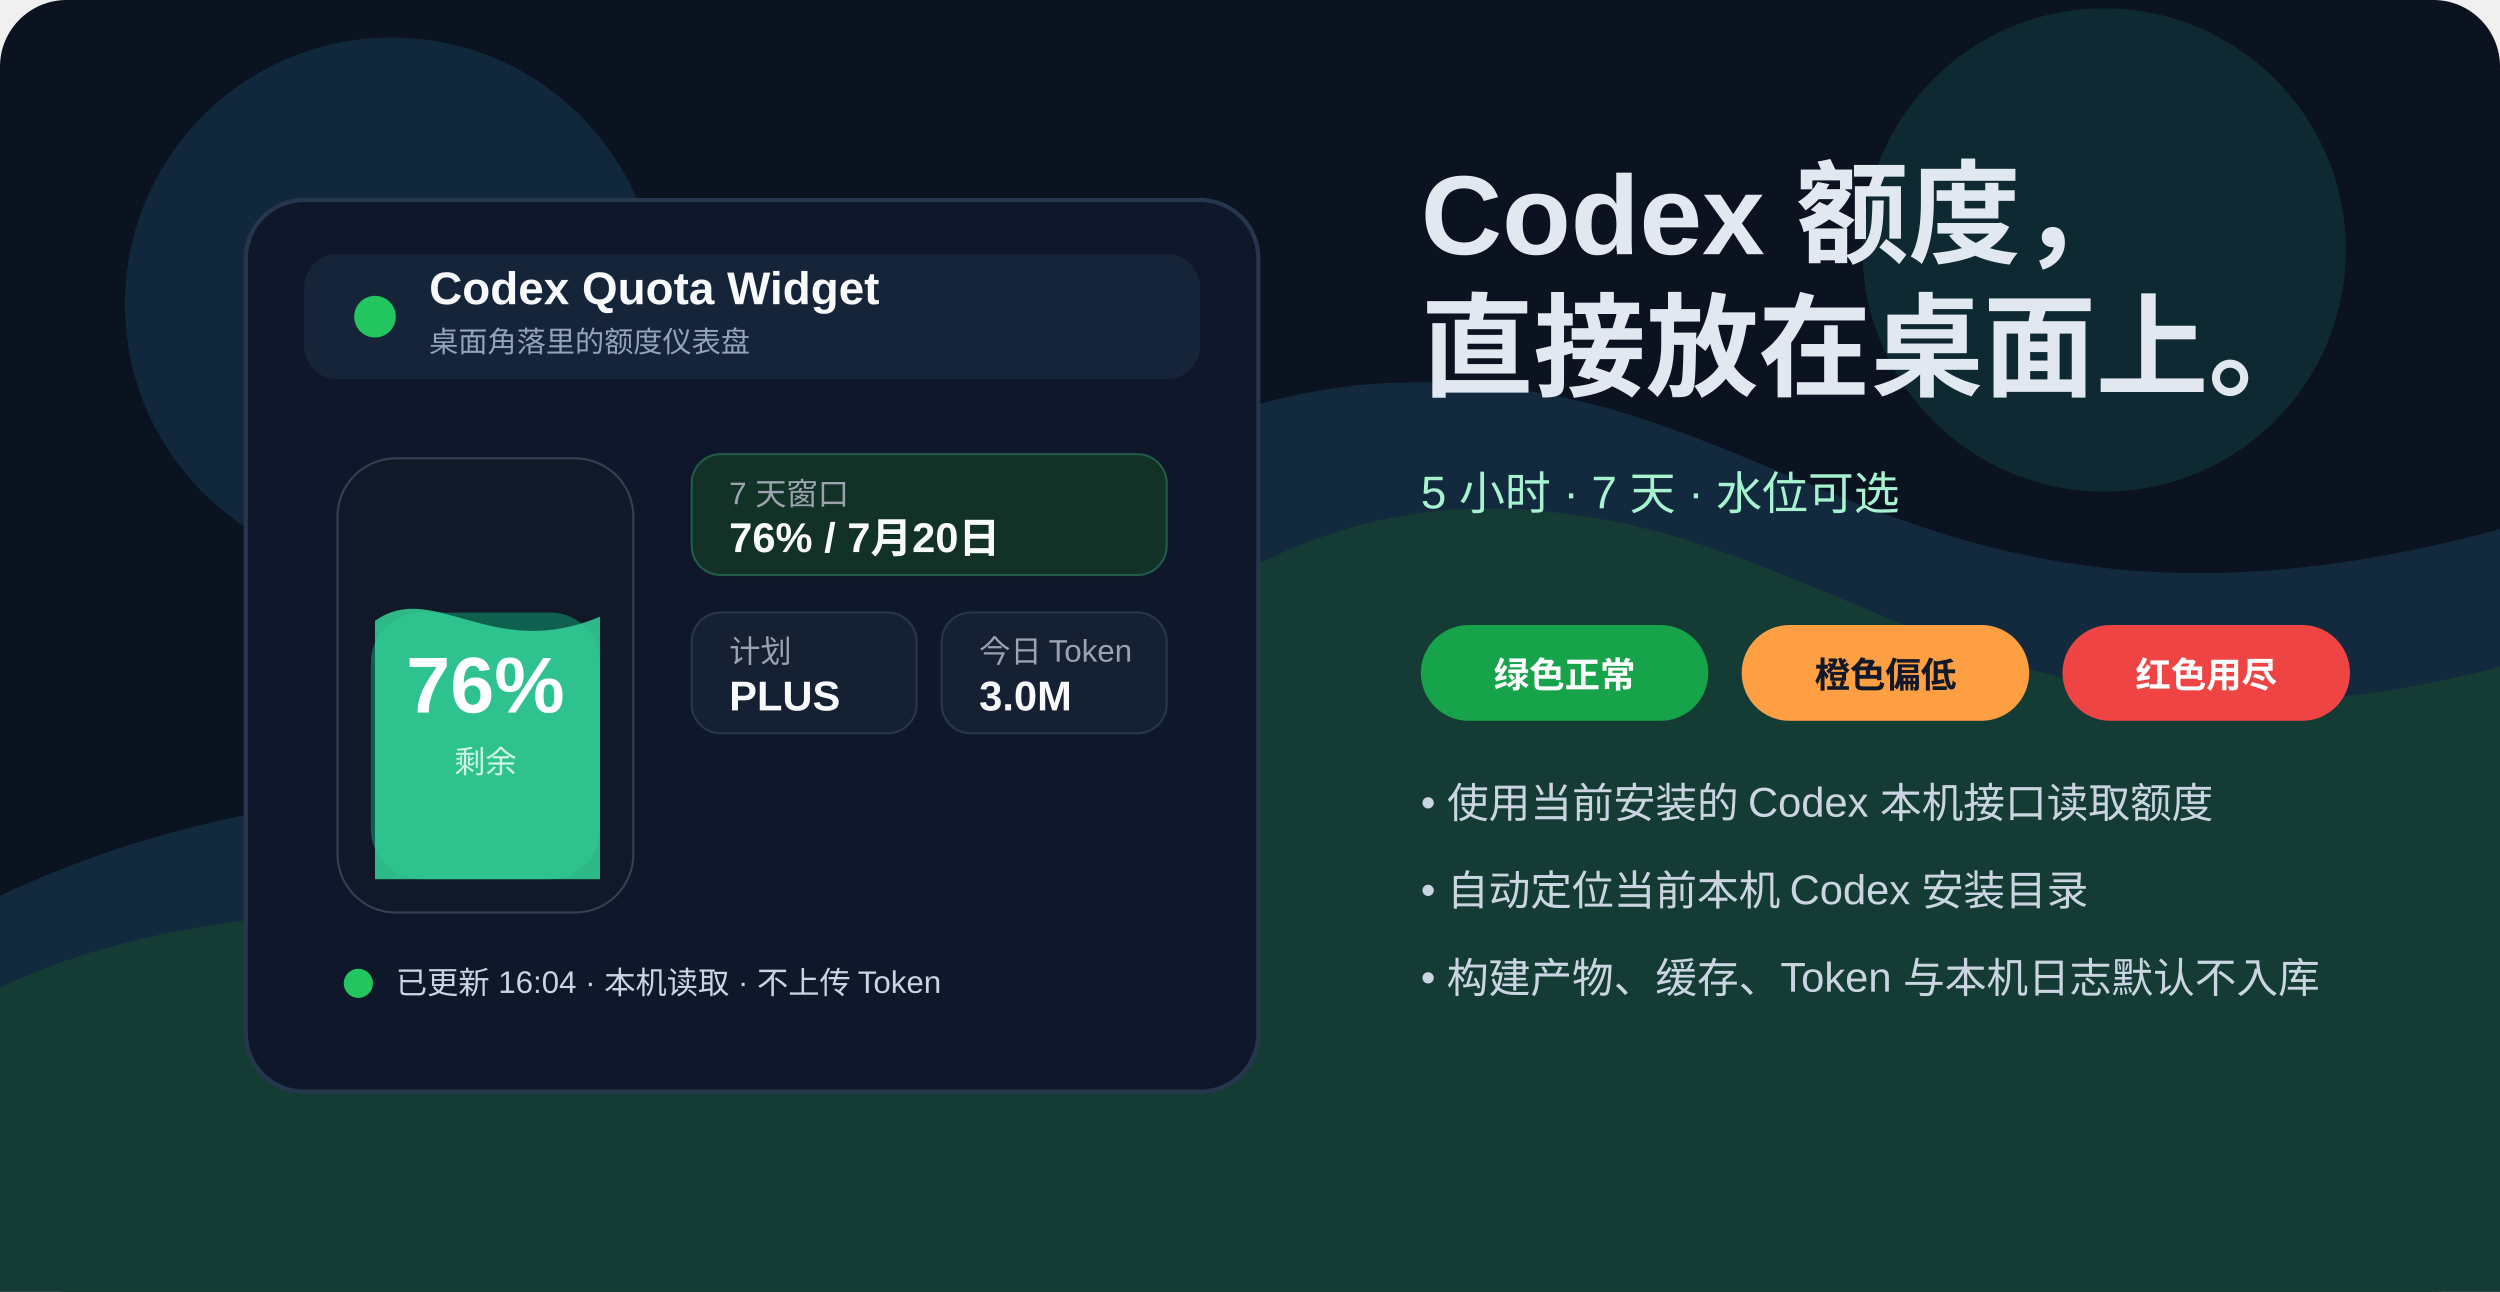
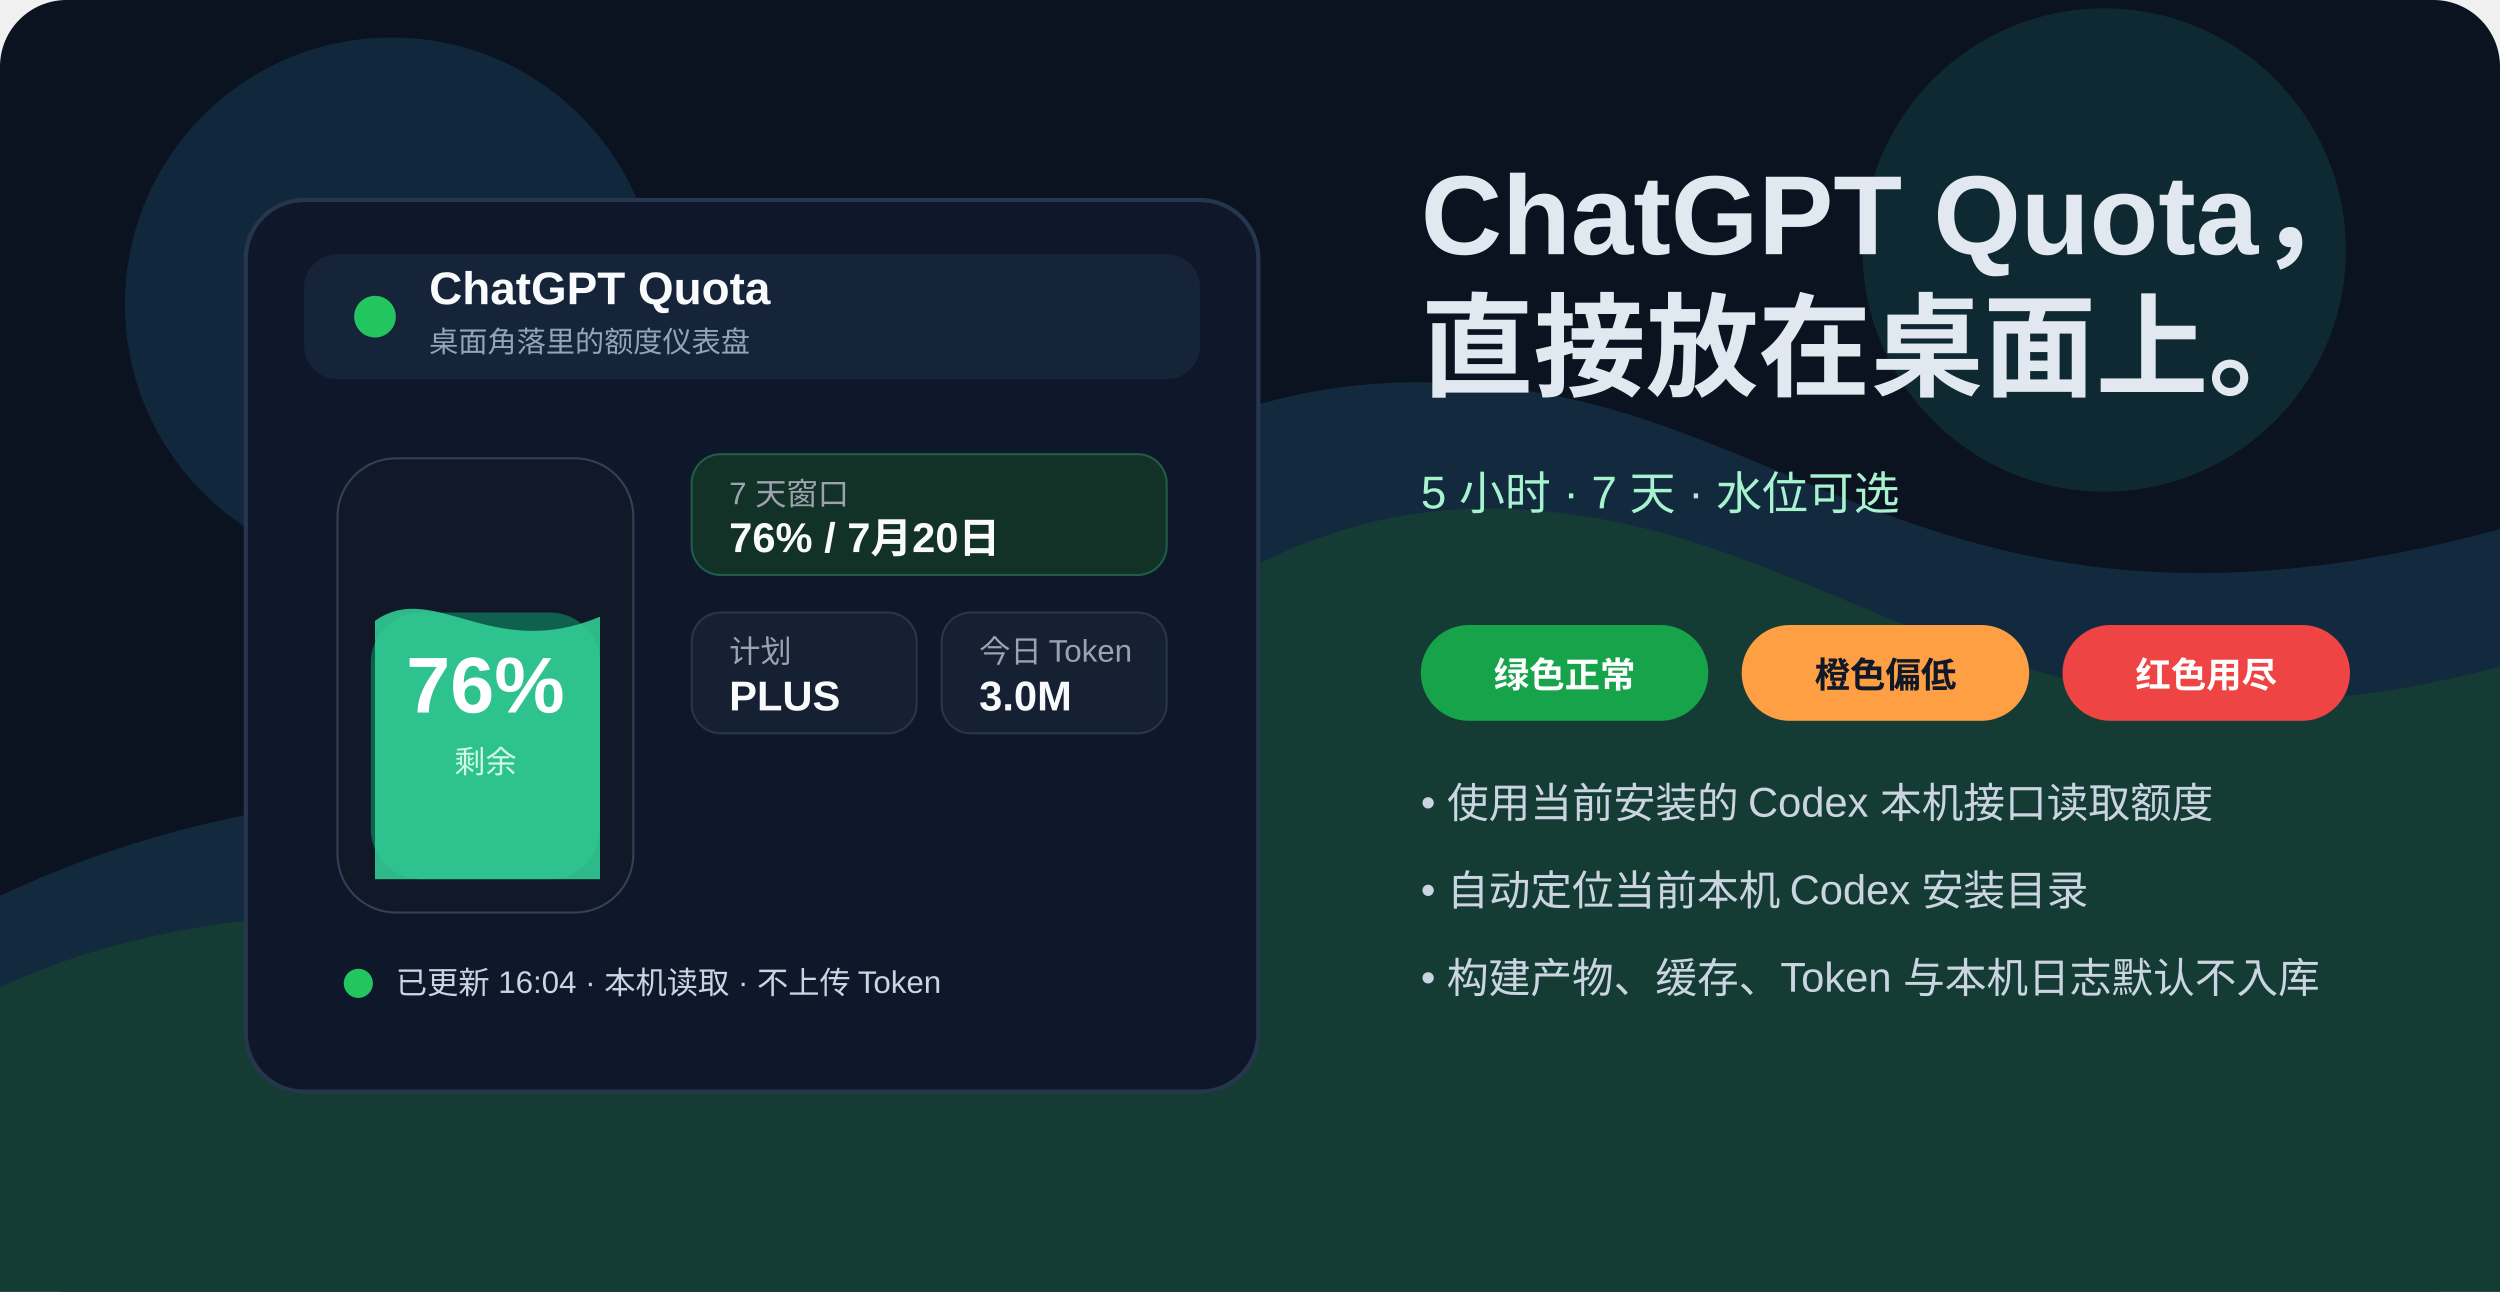
<svg xmlns="http://www.w3.org/2000/svg" width="1200" height="620" viewBox="0 0 1200 620" fill="none">
  <rect width="1200" height="620" rx="32" fill="#0B1220" />
  <path d="M0 430C140 364 238 394 358 333C492 265 565 158 741 189C873 212 956 320 1200 254V620H0V430Z" fill="#132A3E" />
  <path d="M0 474C134 411 274 460 406 392C554 316 612 219 773 250C902 275 989 376 1200 320V620H0V474Z" fill="#153B35" />
  <circle cx="1010" cy="120" r="116" fill="#2DD4BF" opacity="0.12" />
  <circle cx="188" cy="146" r="128" fill="#38BDF8" opacity="0.13" />
  <g transform="translate(118 96)">
    <rect x="0" y="0" width="486" height="428" rx="28" fill="#0F172A" stroke="#26364D" stroke-width="2" />
    <rect x="28" y="26" width="430" height="60" rx="16" fill="#16243A" />
    <circle cx="62" cy="56" r="10" fill="#22C55E" />
-     <text x="88" y="50" fill="#F8FAFC" font-family="Segoe UI, Arial, sans-serif" font-size="22" font-weight="700">Codex Quota Widget</text>
+     <text x="88" y="50" fill="#F8FAFC" font-family="Segoe UI, Arial, sans-serif" font-size="22" font-weight="700">ChatGPT Quota</text>
    <text x="88" y="73" fill="#94A3B8" font-family="Segoe UI, Arial, sans-serif" font-size="14">桌面角落里的额度仪表盘</text>
    <g transform="translate(44 124)">
      <rect width="142" height="218" rx="28" fill="#111827" stroke="#334155" />
      <rect x="16" y="74" width="110" height="128" rx="24" fill="#10B981" opacity="0.45" />
      <path d="M18 78C46 58 74 98 126 76V202H18V78Z" fill="#34D399" opacity="0.85" />
      <text x="71" y="122" text-anchor="middle" fill="#FFFFFF" font-family="Segoe UI, Arial, sans-serif" font-size="38" font-weight="800">76%</text>
      <text x="71" y="151" text-anchor="middle" fill="#D1FAE5" font-family="Segoe UI, Arial, sans-serif" font-size="15">剩余</text>
    </g>
    <g transform="translate(214 122)" font-family="Segoe UI, Arial, sans-serif">
      <rect width="228" height="58" rx="14" fill="#123127" stroke="#1F5D48" />
      <text x="18" y="24" fill="#9CA3AF" font-size="15">7 天窗口</text>
      <text x="18" y="47" fill="#F9FAFB" font-size="20" font-weight="700">76% / 7月20日</text>
      <rect y="76" width="108" height="58" rx="14" fill="#162033" stroke="#26364D" />
      <text x="18" y="100" fill="#9CA3AF" font-size="15">计划</text>
      <text x="18" y="123" fill="#F9FAFB" font-size="20" font-weight="700">PLUS</text>
      <rect x="120" y="76" width="108" height="58" rx="14" fill="#162033" stroke="#26364D" />
      <text x="138" y="100" fill="#9CA3AF" font-size="15">今日 Token</text>
      <text x="138" y="123" fill="#F9FAFB" font-size="20" font-weight="700">3.0M</text>
    </g>
    <g transform="translate(44 366)">
      <circle cx="10" cy="10" r="7" fill="#22C55E" />
      <text x="28" y="15" fill="#CBD5E1" font-family="Segoe UI, Arial, sans-serif" font-size="15">已更新 16:04 · 本机读取 · 不上传 Token</text>
    </g>
  </g>
  <g transform="translate(682 122)" font-family="Segoe UI, Arial, sans-serif">
-     <text x="0" y="0" fill="#E2E8F0" font-size="54" font-weight="800">Codex 额度，</text>
+     <text x="0" y="0" fill="#E2E8F0" font-size="54" font-weight="800">ChatGPT Quota，</text>
    <text x="0" y="64" fill="#E2E8F0" font-size="54" font-weight="800">直接放在桌面上。</text>
    <text x="0" y="122" fill="#A7F3D0" font-size="22">5 小时 · 7 天 · 水位可选</text>
    <g transform="translate(0 178)">
      <rect width="138" height="46" rx="23" fill="#16A34A" />
      <text x="69" y="30" text-anchor="middle" fill="#FFFFFF" font-size="17" font-weight="700">绿色正常</text>
      <rect x="154" width="138" height="46" rx="23" fill="#FF9F43" />
      <text x="223" y="30" text-anchor="middle" fill="#111827" font-size="17" font-weight="700">橙色偏低</text>
      <rect x="308" width="138" height="46" rx="23" fill="#EF4444" />
      <text x="377" y="30" text-anchor="middle" fill="#FFFFFF" font-size="17" font-weight="700">红色用尽</text>
    </g>
    <g transform="translate(0 270)" fill="#CBD5E1" font-size="20">
      <text x="0" y="0">• 使用当前安装的 Codex 本机接口读取额度</text>
      <text x="0" y="42">• 自动定位当前本机 Codex 安装目录</text>
      <text x="0" y="84">• 构建产物、缓存、Token 与本机日志默认不入库</text>
    </g>
  </g>
</svg>
